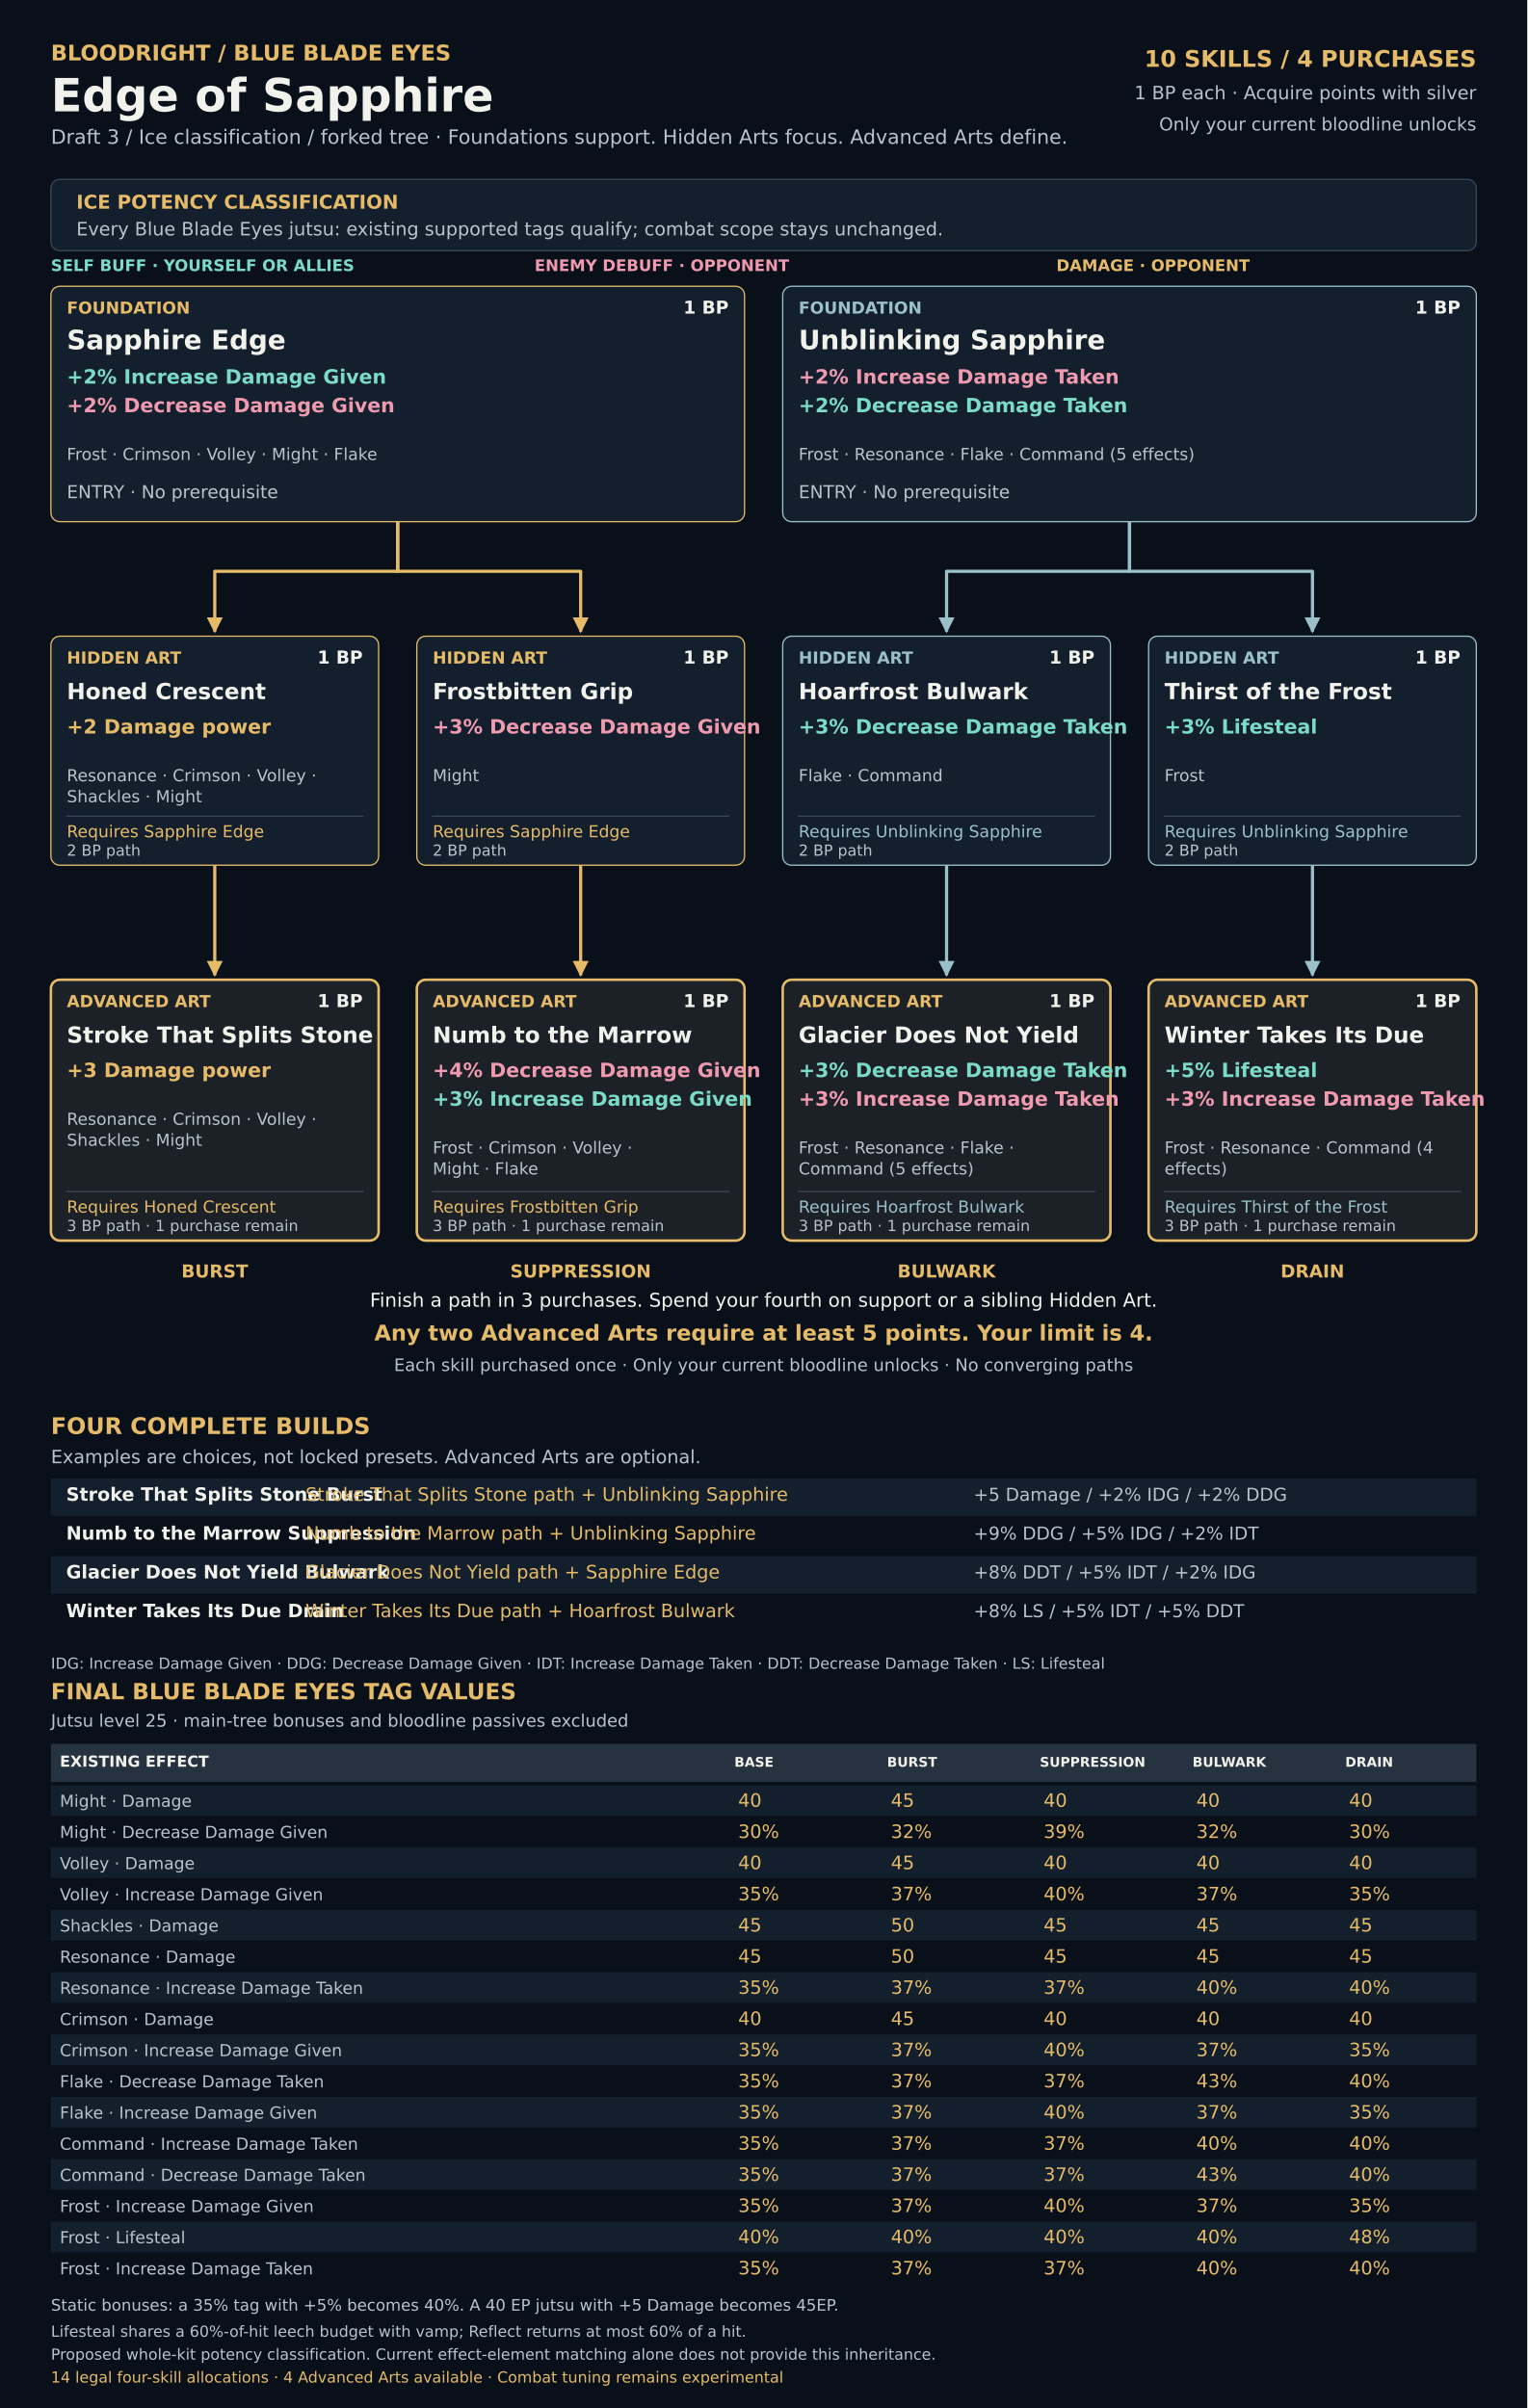
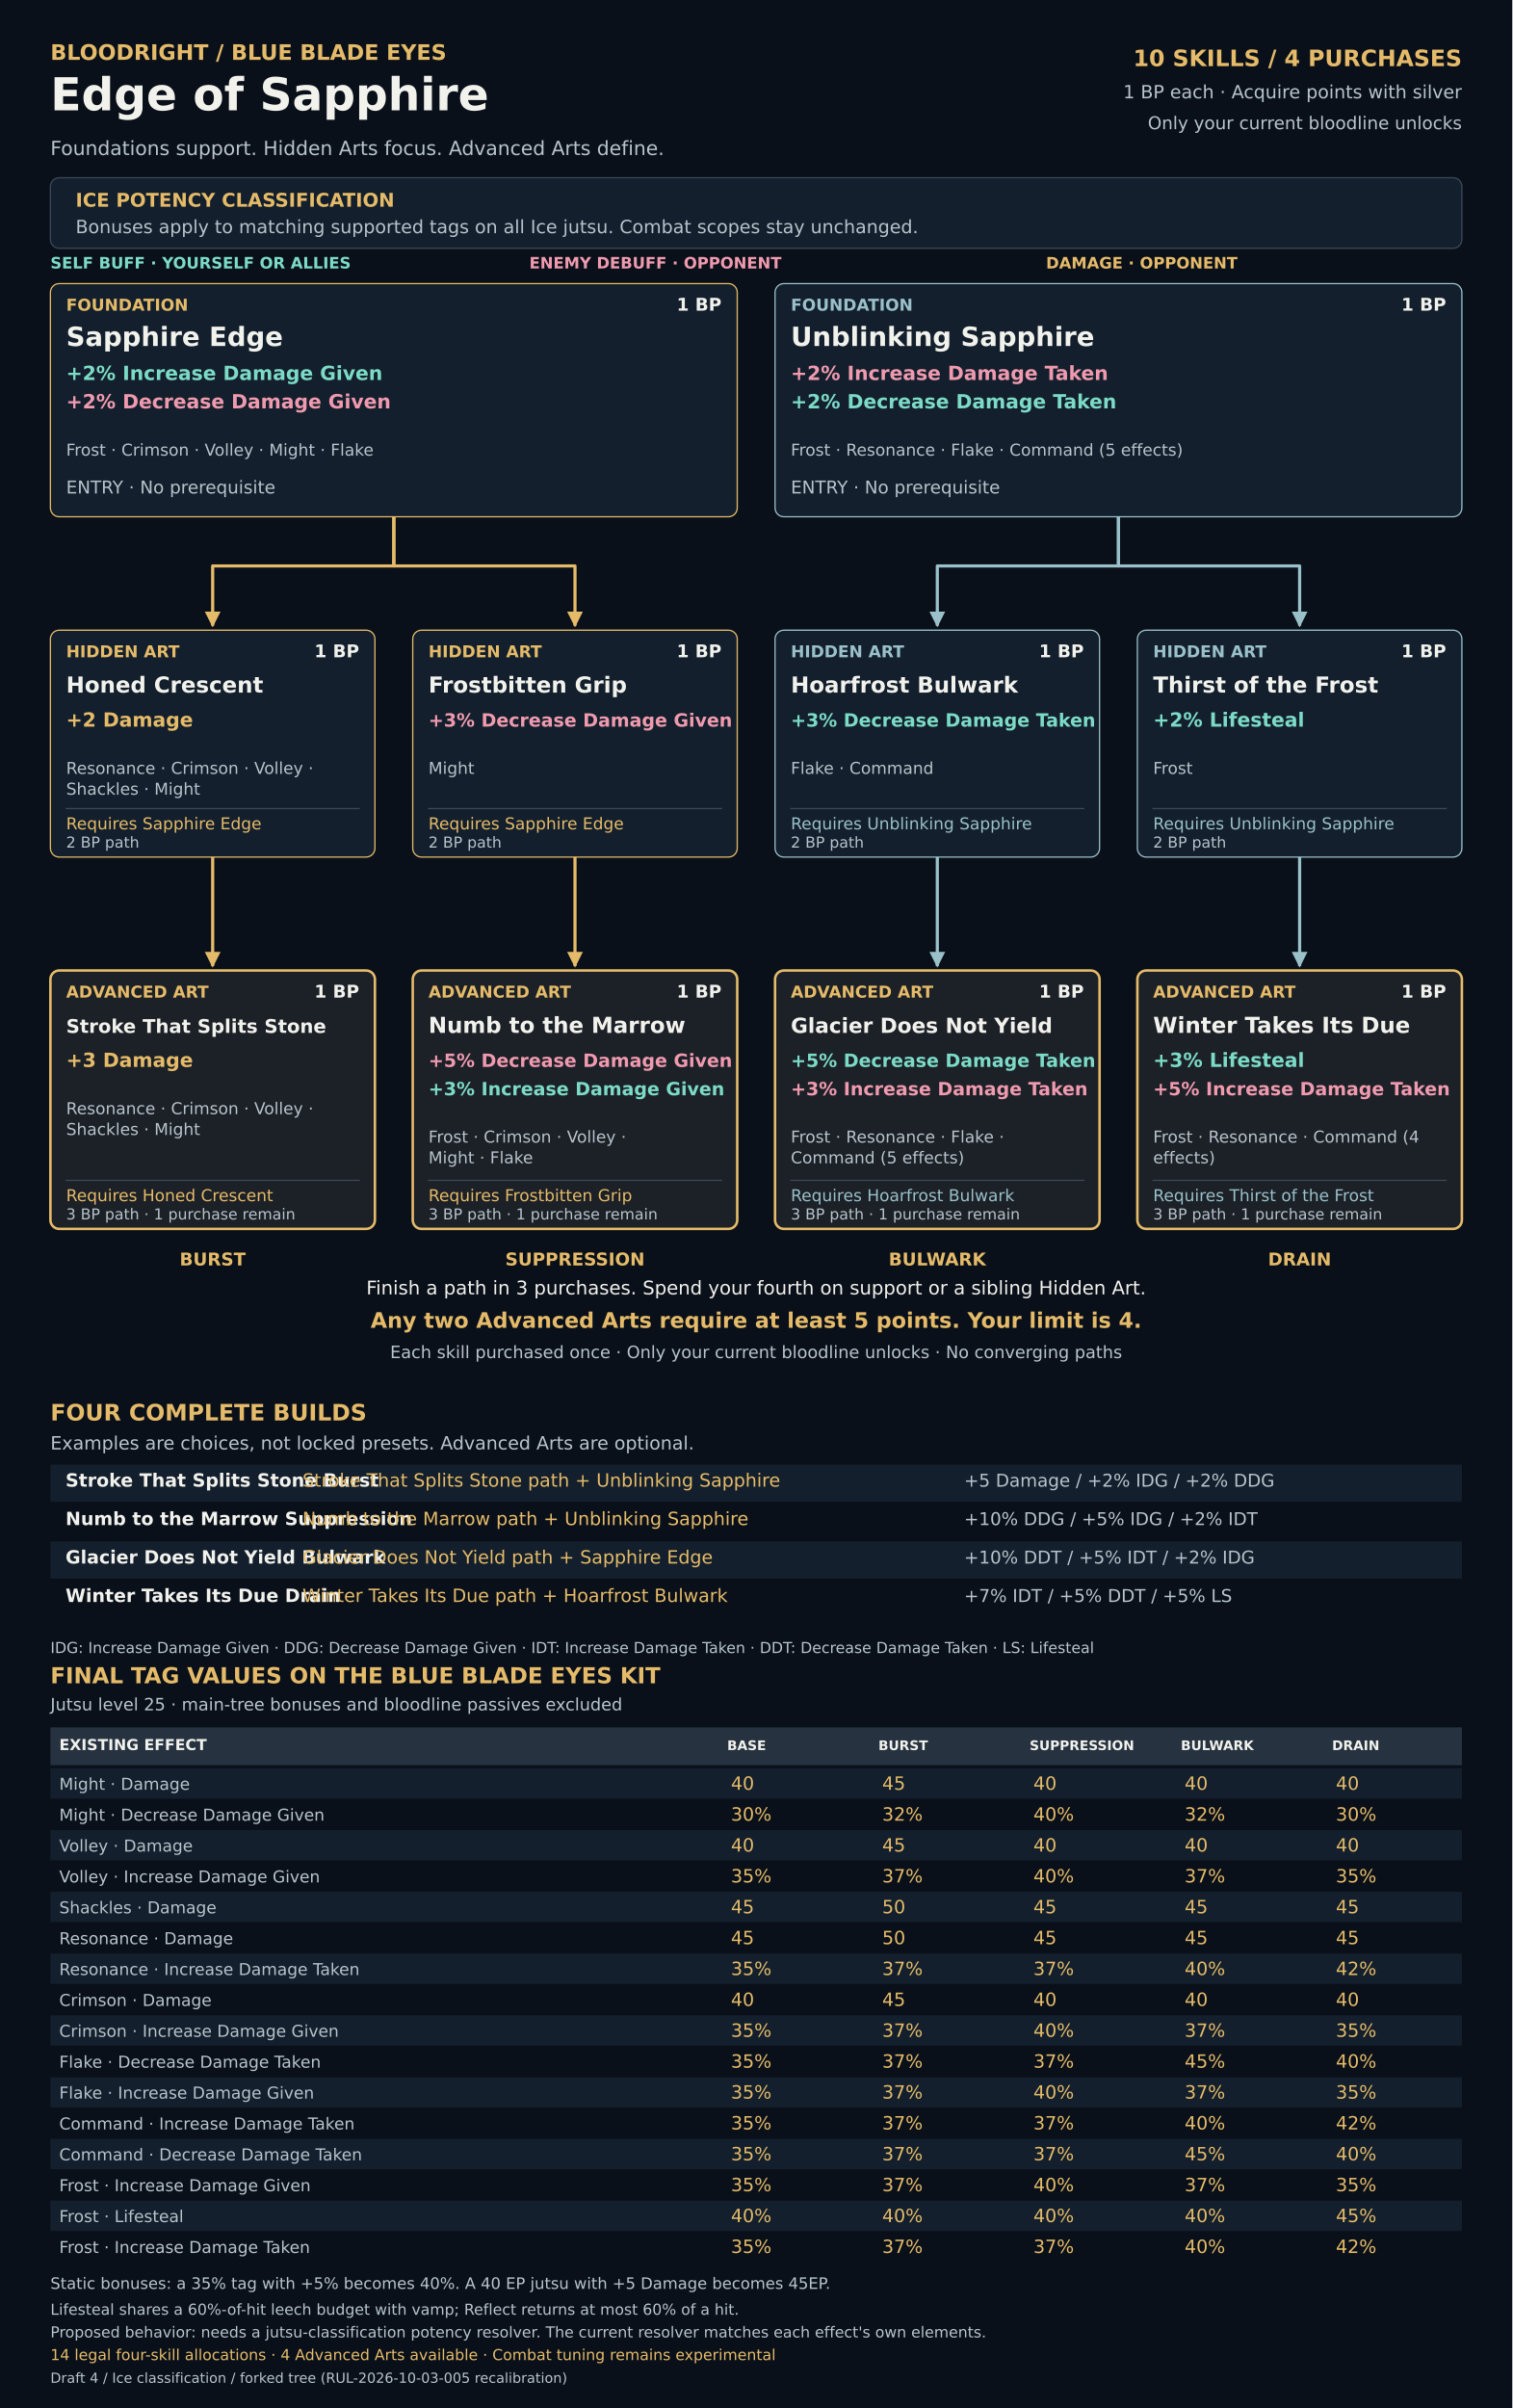
- <svg xmlns="http://www.w3.org/2000/svg" width="2400" height="3785" viewBox="0 0 2400 3785" role="img" aria-labelledby="title desc">
+ <svg xmlns="http://www.w3.org/2000/svg" width="2400" height="3821" viewBox="0 0 2400 3821" role="img" aria-labelledby="title desc">
  <defs>
    <marker id="arrow-0" viewBox="0 0 10 10" refX="9" refY="5" markerWidth="5" markerHeight="5" orient="auto">
      <path d="M0 0L10 5L0 10Z" fill="#e5bb69" />
    </marker>
    <marker id="arrow-1" viewBox="0 0 10 10" refX="9" refY="5" markerWidth="5" markerHeight="5" orient="auto">
      <path d="M0 0L10 5L0 10Z" fill="#9ac1ca" />
    </marker>
    <marker id="arrow-2" viewBox="0 0 10 10" refX="9" refY="5" markerWidth="5" markerHeight="5" orient="auto">
      <path d="M0 0L10 5L0 10Z" fill="#b8d98d" />
    </marker>
    <marker id="arrow-3" viewBox="0 0 10 10" refX="9" refY="5" markerWidth="5" markerHeight="5" orient="auto">
      <path d="M0 0L10 5L0 10Z" fill="#d9a6e0" />
    </marker>
  </defs>
  <g font-family="DejaVu Sans, sans-serif">
-     <rect x="0" y="0" width="2400" height="3785" rx="0" fill="#0a101a" />
+     <rect x="0" y="0" width="2400" height="3821" rx="0" fill="#0a101a" />
    <text x="80" y="95" font-size="34" font-weight="700" fill="#e5bb69" text-anchor="start">BLOODRIGHT / BLUE BLADE EYES</text>
    <text x="80" y="175" font-size="72" font-weight="700" fill="#f2f2ed" text-anchor="start">Edge of Sapphire</text>
-     <text x="80" y="226" font-size="31" font-weight="400" fill="#b8c4cc" text-anchor="start">Draft 3 / Ice classification / forked tree · Foundations support. Hidden Arts focus. Advanced Arts define.</text>
+     <text x="80" y="246" font-size="31" font-weight="400" fill="#b8c4cc" text-anchor="start">Foundations support. Hidden Arts focus. Advanced Arts define.</text>
    <text x="2320" y="105" font-size="36" font-weight="700" fill="#e5bb69" text-anchor="end">10 SKILLS  /  4 PURCHASES</text>
    <text x="2320" y="156" font-size="29" font-weight="400" fill="#b8c4cc" text-anchor="end">1 BP each · Acquire points with silver</text>
    <text x="2320" y="205" font-size="28" font-weight="400" fill="#b8c4cc" text-anchor="end">Only your current bloodline unlocks</text>
    <rect x="80" y="282" width="2240" height="112" rx="14" fill="#131f2c" stroke="#394858" stroke-width="2" />
    <text x="120" y="328" font-size="30" font-weight="700" fill="#e5bb69" text-anchor="start">ICE POTENCY CLASSIFICATION</text>
-     <text x="120" y="370" font-size="29" font-weight="400" fill="#b8c4cc" text-anchor="start">Every Blue Blade Eyes jutsu: existing supported tags qualify; combat scope stays unchanged.</text>
+     <text x="120" y="370" font-size="29" font-weight="400" fill="#b8c4cc" text-anchor="start">Bonuses apply to matching supported tags on all Ice jutsu. Combat scopes stay unchanged.</text>
    <text x="80" y="426" font-size="25" font-weight="700" fill="#7cdbc7" text-anchor="start">SELF BUFF · YOURSELF OR ALLIES</text>
    <text x="840" y="426" font-size="25" font-weight="700" fill="#f09aaf" text-anchor="start">ENEMY DEBUFF · OPPONENT</text>
    <text x="1660" y="426" font-size="25" font-weight="700" fill="#e5bb69" text-anchor="start">DAMAGE · OPPONENT</text>
    <path id="edge-02-03" data-from="02" data-to="03" d="M337.5 1360 V1533" fill="none" stroke="#e5bb69" stroke-width="5" stroke-linejoin="round" marker-end="url(#arrow-0)" />
    <path id="edge-04-05" data-from="04" data-to="05" d="M912.5 1360 V1533" fill="none" stroke="#e5bb69" stroke-width="5" stroke-linejoin="round" marker-end="url(#arrow-0)" />
    <path id="edge-01-02" data-from="01" data-to="02" d="M625 820 V898 H337.5 V993" fill="none" stroke="#e5bb69" stroke-width="5" stroke-linejoin="round" marker-end="url(#arrow-0)" />
    <path id="edge-01-04" data-from="01" data-to="04" d="M625 820 V898 H912.5 V993" fill="none" stroke="#e5bb69" stroke-width="5" stroke-linejoin="round" marker-end="url(#arrow-0)" />
    <path id="edge-07-08" data-from="07" data-to="08" d="M1487.5 1360 V1533" fill="none" stroke="#9ac1ca" stroke-width="5" stroke-linejoin="round" marker-end="url(#arrow-1)" />
    <path id="edge-09-10" data-from="09" data-to="10" d="M2062.5 1360 V1533" fill="none" stroke="#9ac1ca" stroke-width="5" stroke-linejoin="round" marker-end="url(#arrow-1)" />
    <path id="edge-06-07" data-from="06" data-to="07" d="M1775 820 V898 H1487.5 V993" fill="none" stroke="#9ac1ca" stroke-width="5" stroke-linejoin="round" marker-end="url(#arrow-1)" />
    <path id="edge-06-09" data-from="06" data-to="09" d="M1775 820 V898 H2062.5 V993" fill="none" stroke="#9ac1ca" stroke-width="5" stroke-linejoin="round" marker-end="url(#arrow-1)" />
    <g id="node-01" data-cost="1" data-prerequisites="" data-potency-classification="Ice">
      <rect x="80" y="450" width="1090" height="370" rx="14" fill="#131f2c" stroke="#e5bb69" stroke-width="2" />
      <text x="105.0" y="493" font-size="26" font-weight="700" fill="#e5bb69" text-anchor="start">FOUNDATION</text>
      <text x="1145.0" y="493" font-size="28" font-weight="700" fill="#f2f2ed" text-anchor="end">1 BP</text>
      <text x="105.0" y="549" font-size="42" font-weight="700" fill="#f2f2ed" text-anchor="start">Sapphire Edge</text>
      <text x="105.0" y="603" font-size="31" font-weight="700" fill="#7cdbc7" text-anchor="start">+2% Increase Damage Given</text>
      <text x="105.0" y="648" font-size="31" font-weight="700" fill="#f09aaf" text-anchor="start">+2% Decrease Damage Given</text>
      <text x="105.0" y="723" font-size="26" font-weight="400" fill="#b8c4cc" text-anchor="start">Frost · Crimson · Volley · Might · Flake</text>
      <text x="105.0" y="783" font-size="28" font-weight="400" fill="#b8c4cc" text-anchor="start">ENTRY · No prerequisite</text>
    </g>
    <g id="node-06" data-cost="1" data-prerequisites="" data-potency-classification="Ice">
      <rect x="1230" y="450" width="1090" height="370" rx="14" fill="#131f2c" stroke="#9ac1ca" stroke-width="2" />
      <text x="1255.0" y="493" font-size="26" font-weight="700" fill="#9ac1ca" text-anchor="start">FOUNDATION</text>
      <text x="2295.0" y="493" font-size="28" font-weight="700" fill="#f2f2ed" text-anchor="end">1 BP</text>
      <text x="1255.0" y="549" font-size="42" font-weight="700" fill="#f2f2ed" text-anchor="start">Unblinking Sapphire</text>
      <text x="1255.0" y="603" font-size="31" font-weight="700" fill="#f09aaf" text-anchor="start">+2% Increase Damage Taken</text>
      <text x="1255.0" y="648" font-size="31" font-weight="700" fill="#7cdbc7" text-anchor="start">+2% Decrease Damage Taken</text>
      <text x="1255.0" y="723" font-size="26" font-weight="400" fill="#b8c4cc" text-anchor="start">Frost · Resonance · Flake · Command (5 effects)</text>
      <text x="1255.0" y="783" font-size="28" font-weight="400" fill="#b8c4cc" text-anchor="start">ENTRY · No prerequisite</text>
    </g>
    <g id="node-02" data-cost="1" data-prerequisites="01" data-potency-classification="Ice">
      <rect x="80" y="1000" width="515" height="360" rx="14" fill="#131f2c" stroke="#e5bb69" stroke-width="2" />
      <text x="105.0" y="1043" font-size="26" font-weight="700" fill="#e5bb69" text-anchor="start">HIDDEN ART</text>
      <text x="570.0" y="1043" font-size="28" font-weight="700" fill="#f2f2ed" text-anchor="end">1 BP</text>
      <text x="105.0" y="1099" font-size="35" font-weight="700" fill="#f2f2ed" text-anchor="start">Honed Crescent</text>
-       <text x="105.0" y="1153" font-size="31" font-weight="700" fill="#e5bb69" text-anchor="start">+2 Damage power</text>
+       <text x="105.0" y="1153" font-size="31" font-weight="700" fill="#e5bb69" text-anchor="start">+2 Damage</text>
      <text x="105.0" y="1228" font-size="26" font-weight="400" fill="#b8c4cc" text-anchor="start">Resonance · Crimson · Volley ·</text>
      <text x="105.0" y="1261" font-size="26" font-weight="400" fill="#b8c4cc" text-anchor="start">Shackles · Might</text>
      <path d="M104 1283 L571 1283" fill="none" stroke="#394858" stroke-width="2" />
      <text x="105.0" y="1316" font-size="26" font-weight="400" fill="#e5bb69" text-anchor="start">Requires Sapphire Edge</text>
      <text x="105.0" y="1345" font-size="24" font-weight="400" fill="#b8c4cc" text-anchor="start">2 BP path</text>
    </g>
    <g id="node-04" data-cost="1" data-prerequisites="01" data-potency-classification="Ice">
      <rect x="655" y="1000" width="515" height="360" rx="14" fill="#131f2c" stroke="#e5bb69" stroke-width="2" />
      <text x="680.0" y="1043" font-size="26" font-weight="700" fill="#e5bb69" text-anchor="start">HIDDEN ART</text>
      <text x="1145.0" y="1043" font-size="28" font-weight="700" fill="#f2f2ed" text-anchor="end">1 BP</text>
      <text x="680.0" y="1099" font-size="35" font-weight="700" fill="#f2f2ed" text-anchor="start">Frostbitten Grip</text>
-       <text x="680.0" y="1153" font-size="31" font-weight="700" fill="#f09aaf" text-anchor="start">+3% Decrease Damage Given</text>
+       <text x="680.0" y="1153" font-size="29" font-weight="700" fill="#f09aaf" text-anchor="start">+3% Decrease Damage Given</text>
      <text x="680.0" y="1228" font-size="26" font-weight="400" fill="#b8c4cc" text-anchor="start">Might</text>
      <path d="M679 1283 L1146 1283" fill="none" stroke="#394858" stroke-width="2" />
      <text x="680.0" y="1316" font-size="26" font-weight="400" fill="#e5bb69" text-anchor="start">Requires Sapphire Edge</text>
      <text x="680.0" y="1345" font-size="24" font-weight="400" fill="#b8c4cc" text-anchor="start">2 BP path</text>
    </g>
    <g id="node-07" data-cost="1" data-prerequisites="06" data-potency-classification="Ice">
      <rect x="1230" y="1000" width="515" height="360" rx="14" fill="#131f2c" stroke="#9ac1ca" stroke-width="2" />
      <text x="1255.0" y="1043" font-size="26" font-weight="700" fill="#9ac1ca" text-anchor="start">HIDDEN ART</text>
      <text x="1720.0" y="1043" font-size="28" font-weight="700" fill="#f2f2ed" text-anchor="end">1 BP</text>
      <text x="1255.0" y="1099" font-size="35" font-weight="700" fill="#f2f2ed" text-anchor="start">Hoarfrost Bulwark</text>
-       <text x="1255.0" y="1153" font-size="31" font-weight="700" fill="#7cdbc7" text-anchor="start">+3% Decrease Damage Taken</text>
+       <text x="1255.0" y="1153" font-size="29" font-weight="700" fill="#7cdbc7" text-anchor="start">+3% Decrease Damage Taken</text>
      <text x="1255.0" y="1228" font-size="26" font-weight="400" fill="#b8c4cc" text-anchor="start">Flake · Command</text>
      <path d="M1254 1283 L1721 1283" fill="none" stroke="#394858" stroke-width="2" />
      <text x="1255.0" y="1316" font-size="26" font-weight="400" fill="#9ac1ca" text-anchor="start">Requires Unblinking Sapphire</text>
      <text x="1255.0" y="1345" font-size="24" font-weight="400" fill="#b8c4cc" text-anchor="start">2 BP path</text>
    </g>
    <g id="node-09" data-cost="1" data-prerequisites="06" data-potency-classification="Ice">
      <rect x="1805" y="1000" width="515" height="360" rx="14" fill="#131f2c" stroke="#9ac1ca" stroke-width="2" />
      <text x="1830.0" y="1043" font-size="26" font-weight="700" fill="#9ac1ca" text-anchor="start">HIDDEN ART</text>
      <text x="2295.0" y="1043" font-size="28" font-weight="700" fill="#f2f2ed" text-anchor="end">1 BP</text>
      <text x="1830.0" y="1099" font-size="35" font-weight="700" fill="#f2f2ed" text-anchor="start">Thirst of the Frost</text>
-       <text x="1830.0" y="1153" font-size="31" font-weight="700" fill="#7cdbc7" text-anchor="start">+3% Lifesteal</text>
+       <text x="1830.0" y="1153" font-size="31" font-weight="700" fill="#7cdbc7" text-anchor="start">+2% Lifesteal</text>
      <text x="1830.0" y="1228" font-size="26" font-weight="400" fill="#b8c4cc" text-anchor="start">Frost</text>
      <path d="M1829 1283 L2296 1283" fill="none" stroke="#394858" stroke-width="2" />
      <text x="1830.0" y="1316" font-size="26" font-weight="400" fill="#9ac1ca" text-anchor="start">Requires Unblinking Sapphire</text>
      <text x="1830.0" y="1345" font-size="24" font-weight="400" fill="#b8c4cc" text-anchor="start">2 BP path</text>
    </g>
    <g id="node-03" data-cost="1" data-prerequisites="02" data-potency-classification="Ice">
      <rect x="80" y="1540" width="515" height="410" rx="14" fill="#1c2027" stroke="#e5bb69" stroke-width="4" />
      <text x="105.0" y="1583" font-size="26" font-weight="700" fill="#e5bb69" text-anchor="start">ADVANCED ART</text>
      <text x="570.0" y="1583" font-size="28" font-weight="700" fill="#f2f2ed" text-anchor="end">1 BP</text>
-       <text x="105.0" y="1639" font-size="35" font-weight="700" fill="#f2f2ed" text-anchor="start">Stroke That Splits Stone</text>
-       <text x="105.0" y="1693" font-size="31" font-weight="700" fill="#e5bb69" text-anchor="start">+3 Damage power</text>
+       <text x="105.0" y="1639" font-size="30" font-weight="700" fill="#f2f2ed" text-anchor="start">Stroke That Splits Stone</text>
+       <text x="105.0" y="1693" font-size="31" font-weight="700" fill="#e5bb69" text-anchor="start">+3 Damage</text>
      <text x="105.0" y="1768" font-size="26" font-weight="400" fill="#b8c4cc" text-anchor="start">Resonance · Crimson · Volley ·</text>
      <text x="105.0" y="1801" font-size="26" font-weight="400" fill="#b8c4cc" text-anchor="start">Shackles · Might</text>
      <path d="M104 1873 L571 1873" fill="none" stroke="#394858" stroke-width="2" />
      <text x="105.0" y="1906" font-size="26" font-weight="400" fill="#e5bb69" text-anchor="start">Requires Honed Crescent</text>
      <text x="105.0" y="1935" font-size="24" font-weight="400" fill="#b8c4cc" text-anchor="start">3 BP path · 1 purchase remain</text>
    </g>
    <g id="node-05" data-cost="1" data-prerequisites="04" data-potency-classification="Ice">
      <rect x="655" y="1540" width="515" height="410" rx="14" fill="#1c2027" stroke="#e5bb69" stroke-width="4" />
      <text x="680.0" y="1583" font-size="26" font-weight="700" fill="#e5bb69" text-anchor="start">ADVANCED ART</text>
      <text x="1145.0" y="1583" font-size="28" font-weight="700" fill="#f2f2ed" text-anchor="end">1 BP</text>
      <text x="680.0" y="1639" font-size="35" font-weight="700" fill="#f2f2ed" text-anchor="start">Numb to the Marrow</text>
-       <text x="680.0" y="1693" font-size="31" font-weight="700" fill="#f09aaf" text-anchor="start">+4% Decrease Damage Given</text>
-       <text x="680.0" y="1738" font-size="31" font-weight="700" fill="#7cdbc7" text-anchor="start">+3% Increase Damage Given</text>
+       <text x="680.0" y="1693" font-size="29" font-weight="700" fill="#f09aaf" text-anchor="start">+5% Decrease Damage Given</text>
+       <text x="680.0" y="1738" font-size="29" font-weight="700" fill="#7cdbc7" text-anchor="start">+3% Increase Damage Given</text>
      <text x="680.0" y="1813" font-size="26" font-weight="400" fill="#b8c4cc" text-anchor="start">Frost · Crimson · Volley ·</text>
      <text x="680.0" y="1846" font-size="26" font-weight="400" fill="#b8c4cc" text-anchor="start">Might · Flake</text>
      <path d="M679 1873 L1146 1873" fill="none" stroke="#394858" stroke-width="2" />
      <text x="680.0" y="1906" font-size="26" font-weight="400" fill="#e5bb69" text-anchor="start">Requires Frostbitten Grip</text>
      <text x="680.0" y="1935" font-size="24" font-weight="400" fill="#b8c4cc" text-anchor="start">3 BP path · 1 purchase remain</text>
    </g>
    <g id="node-08" data-cost="1" data-prerequisites="07" data-potency-classification="Ice">
      <rect x="1230" y="1540" width="515" height="410" rx="14" fill="#1c2027" stroke="#e5bb69" stroke-width="4" />
      <text x="1255.0" y="1583" font-size="26" font-weight="700" fill="#e5bb69" text-anchor="start">ADVANCED ART</text>
      <text x="1720.0" y="1583" font-size="28" font-weight="700" fill="#f2f2ed" text-anchor="end">1 BP</text>
-       <text x="1255.0" y="1639" font-size="35" font-weight="700" fill="#f2f2ed" text-anchor="start">Glacier Does Not Yield</text>
-       <text x="1255.0" y="1693" font-size="31" font-weight="700" fill="#7cdbc7" text-anchor="start">+3% Decrease Damage Taken</text>
-       <text x="1255.0" y="1738" font-size="31" font-weight="700" fill="#f09aaf" text-anchor="start">+3% Increase Damage Taken</text>
+       <text x="1255.0" y="1639" font-size="33" font-weight="700" fill="#f2f2ed" text-anchor="start">Glacier Does Not Yield</text>
+       <text x="1255.0" y="1693" font-size="29" font-weight="700" fill="#7cdbc7" text-anchor="start">+5% Decrease Damage Taken</text>
+       <text x="1255.0" y="1738" font-size="29" font-weight="700" fill="#f09aaf" text-anchor="start">+3% Increase Damage Taken</text>
      <text x="1255.0" y="1813" font-size="26" font-weight="400" fill="#b8c4cc" text-anchor="start">Frost · Resonance · Flake ·</text>
      <text x="1255.0" y="1846" font-size="26" font-weight="400" fill="#b8c4cc" text-anchor="start">Command (5 effects)</text>
      <path d="M1254 1873 L1721 1873" fill="none" stroke="#394858" stroke-width="2" />
      <text x="1255.0" y="1906" font-size="26" font-weight="400" fill="#9ac1ca" text-anchor="start">Requires Hoarfrost Bulwark</text>
      <text x="1255.0" y="1935" font-size="24" font-weight="400" fill="#b8c4cc" text-anchor="start">3 BP path · 1 purchase remain</text>
    </g>
    <g id="node-10" data-cost="1" data-prerequisites="09" data-potency-classification="Ice">
      <rect x="1805" y="1540" width="515" height="410" rx="14" fill="#1c2027" stroke="#e5bb69" stroke-width="4" />
      <text x="1830.0" y="1583" font-size="26" font-weight="700" fill="#e5bb69" text-anchor="start">ADVANCED ART</text>
      <text x="2295.0" y="1583" font-size="28" font-weight="700" fill="#f2f2ed" text-anchor="end">1 BP</text>
      <text x="1830.0" y="1639" font-size="35" font-weight="700" fill="#f2f2ed" text-anchor="start">Winter Takes Its Due</text>
-       <text x="1830.0" y="1693" font-size="31" font-weight="700" fill="#7cdbc7" text-anchor="start">+5% Lifesteal</text>
-       <text x="1830.0" y="1738" font-size="31" font-weight="700" fill="#f09aaf" text-anchor="start">+3% Increase Damage Taken</text>
+       <text x="1830.0" y="1693" font-size="31" font-weight="700" fill="#7cdbc7" text-anchor="start">+3% Lifesteal</text>
+       <text x="1830.0" y="1738" font-size="29" font-weight="700" fill="#f09aaf" text-anchor="start">+5% Increase Damage Taken</text>
      <text x="1830.0" y="1813" font-size="26" font-weight="400" fill="#b8c4cc" text-anchor="start">Frost · Resonance · Command (4</text>
      <text x="1830.0" y="1846" font-size="26" font-weight="400" fill="#b8c4cc" text-anchor="start">effects)</text>
      <path d="M1829 1873 L2296 1873" fill="none" stroke="#394858" stroke-width="2" />
      <text x="1830.0" y="1906" font-size="26" font-weight="400" fill="#9ac1ca" text-anchor="start">Requires Thirst of the Frost</text>
      <text x="1830.0" y="1935" font-size="24" font-weight="400" fill="#b8c4cc" text-anchor="start">3 BP path · 1 purchase remain</text>
    </g>
    <text x="337.5" y="2008" font-size="28" font-weight="700" fill="#e5bb69" text-anchor="middle">BURST</text>
    <text x="912.5" y="2008" font-size="28" font-weight="700" fill="#e5bb69" text-anchor="middle">SUPPRESSION</text>
    <text x="1487.5" y="2008" font-size="28" font-weight="700" fill="#e5bb69" text-anchor="middle">BULWARK</text>
    <text x="2062.5" y="2008" font-size="28" font-weight="700" fill="#e5bb69" text-anchor="middle">DRAIN</text>
    <text x="1200.0" y="2054" font-size="30" font-weight="400" fill="#f2f2ed" text-anchor="middle">Finish a path in 3 purchases. Spend your fourth on support or a sibling Hidden Art.</text>
    <text x="1200.0" y="2107" font-size="34" font-weight="700" fill="#e5bb69" text-anchor="middle">Any two Advanced Arts require at least 5 points. Your limit is 4.</text>
    <text x="1200.0" y="2155" font-size="27" font-weight="400" fill="#b8c4cc" text-anchor="middle">Each skill purchased once · Only your current bloodline unlocks · No converging paths</text>
    <text x="80" y="2254" font-size="36" font-weight="700" fill="#e5bb69" text-anchor="start">FOUR COMPLETE BUILDS</text>
    <text x="80" y="2300" font-size="29" font-weight="400" fill="#b8c4cc" text-anchor="start">Examples are choices, not locked presets. Advanced Arts are optional.</text>
    <rect x="80" y="2324" width="2240" height="59" rx="0" fill="#131f2c" />
    <text x="104" y="2359" font-size="29" font-weight="700" fill="#f2f2ed" text-anchor="start">Stroke That Splits Stone Burst</text>
    <text x="480" y="2359" font-size="29" font-weight="400" fill="#e5bb69" text-anchor="start">Stroke That Splits Stone path + Unblinking Sapphire</text>
    <text x="1530" y="2359" font-size="28" font-weight="400" fill="#b8c4cc" text-anchor="start">+5 Damage / +2% IDG / +2% DDG</text>
    <rect x="80" y="2385" width="2240" height="59" rx="0" fill="#0a101a" />
    <text x="104" y="2420" font-size="29" font-weight="700" fill="#f2f2ed" text-anchor="start">Numb to the Marrow Suppression</text>
    <text x="480" y="2420" font-size="29" font-weight="400" fill="#e5bb69" text-anchor="start">Numb to the Marrow path + Unblinking Sapphire</text>
-     <text x="1530" y="2420" font-size="28" font-weight="400" fill="#b8c4cc" text-anchor="start">+9% DDG / +5% IDG / +2% IDT</text>
+     <text x="1530" y="2420" font-size="28" font-weight="400" fill="#b8c4cc" text-anchor="start">+10% DDG / +5% IDG / +2% IDT</text>
    <rect x="80" y="2446" width="2240" height="59" rx="0" fill="#131f2c" />
    <text x="104" y="2481" font-size="29" font-weight="700" fill="#f2f2ed" text-anchor="start">Glacier Does Not Yield Bulwark</text>
    <text x="480" y="2481" font-size="29" font-weight="400" fill="#e5bb69" text-anchor="start">Glacier Does Not Yield path + Sapphire Edge</text>
-     <text x="1530" y="2481" font-size="28" font-weight="400" fill="#b8c4cc" text-anchor="start">+8% DDT / +5% IDT / +2% IDG</text>
+     <text x="1530" y="2481" font-size="28" font-weight="400" fill="#b8c4cc" text-anchor="start">+10% DDT / +5% IDT / +2% IDG</text>
    <rect x="80" y="2507" width="2240" height="59" rx="0" fill="#0a101a" />
    <text x="104" y="2542" font-size="29" font-weight="700" fill="#f2f2ed" text-anchor="start">Winter Takes Its Due Drain</text>
    <text x="480" y="2542" font-size="29" font-weight="400" fill="#e5bb69" text-anchor="start">Winter Takes Its Due path + Hoarfrost Bulwark</text>
-     <text x="1530" y="2542" font-size="28" font-weight="400" fill="#b8c4cc" text-anchor="start">+8% LS / +5% IDT / +5% DDT</text>
+     <text x="1530" y="2542" font-size="28" font-weight="400" fill="#b8c4cc" text-anchor="start">+7% IDT / +5% DDT / +5% LS</text>
    <text x="80" y="2623" font-size="24" font-weight="400" fill="#b8c4cc" text-anchor="start">IDG: Increase Damage Given · DDG: Decrease Damage Given · IDT: Increase Damage Taken · DDT: Decrease Damage Taken · LS: Lifesteal</text>
-     <text x="80" y="2671" font-size="35" font-weight="700" fill="#e5bb69" text-anchor="start">FINAL BLUE BLADE EYES TAG VALUES</text>
+     <text x="80" y="2671" font-size="35" font-weight="700" fill="#e5bb69" text-anchor="start">FINAL TAG VALUES ON THE BLUE BLADE EYES KIT</text>
    <text x="80" y="2714" font-size="27" font-weight="400" fill="#b8c4cc" text-anchor="start">Jutsu level 25 · main-tree bonuses and bloodline passives excluded</text>
    <rect x="80" y="2741" width="2240" height="60" rx="0" fill="#263240" />
    <text x="94" y="2777" font-size="24" font-weight="700" fill="#f2f2ed" text-anchor="start">EXISTING EFFECT</text>
    <text x="1154.0" y="2777" font-size="21" font-weight="700" fill="#f2f2ed" text-anchor="start">BASE</text>
    <text x="1394.0" y="2777" font-size="21" font-weight="700" fill="#f2f2ed" text-anchor="start">BURST</text>
    <text x="1634.0" y="2777" font-size="21" font-weight="700" fill="#f2f2ed" text-anchor="start">SUPPRESSION</text>
    <text x="1874.0" y="2777" font-size="21" font-weight="700" fill="#f2f2ed" text-anchor="start">BULWARK</text>
    <text x="2114.0" y="2777" font-size="21" font-weight="700" fill="#f2f2ed" text-anchor="start">DRAIN</text>
    <rect x="80" y="2806" width="2240" height="48" rx="0" fill="#131f2c" />
    <text x="94" y="2840" font-size="26" font-weight="400" fill="#b8c4cc" text-anchor="start">Might · Damage</text>
    <text x="1160.0" y="2840" font-size="29" font-weight="400" fill="#e5bb69" text-anchor="start">40</text>
    <text x="1400.0" y="2840" font-size="29" font-weight="400" fill="#e5bb69" text-anchor="start">45</text>
    <text x="1640.0" y="2840" font-size="29" font-weight="400" fill="#e5bb69" text-anchor="start">40</text>
    <text x="1880.0" y="2840" font-size="29" font-weight="400" fill="#e5bb69" text-anchor="start">40</text>
    <text x="2120.0" y="2840" font-size="29" font-weight="400" fill="#e5bb69" text-anchor="start">40</text>
    <text x="94" y="2889" font-size="26" font-weight="400" fill="#b8c4cc" text-anchor="start">Might · Decrease Damage Given</text>
    <text x="1160.0" y="2889" font-size="29" font-weight="400" fill="#e5bb69" text-anchor="start">30%</text>
    <text x="1400.0" y="2889" font-size="29" font-weight="400" fill="#e5bb69" text-anchor="start">32%</text>
-     <text x="1640.0" y="2889" font-size="29" font-weight="400" fill="#e5bb69" text-anchor="start">39%</text>
+     <text x="1640.0" y="2889" font-size="29" font-weight="400" fill="#e5bb69" text-anchor="start">40%</text>
    <text x="1880.0" y="2889" font-size="29" font-weight="400" fill="#e5bb69" text-anchor="start">32%</text>
    <text x="2120.0" y="2889" font-size="29" font-weight="400" fill="#e5bb69" text-anchor="start">30%</text>
    <rect x="80" y="2904" width="2240" height="48" rx="0" fill="#131f2c" />
    <text x="94" y="2938" font-size="26" font-weight="400" fill="#b8c4cc" text-anchor="start">Volley · Damage</text>
    <text x="1160.0" y="2938" font-size="29" font-weight="400" fill="#e5bb69" text-anchor="start">40</text>
    <text x="1400.0" y="2938" font-size="29" font-weight="400" fill="#e5bb69" text-anchor="start">45</text>
    <text x="1640.0" y="2938" font-size="29" font-weight="400" fill="#e5bb69" text-anchor="start">40</text>
    <text x="1880.0" y="2938" font-size="29" font-weight="400" fill="#e5bb69" text-anchor="start">40</text>
    <text x="2120.0" y="2938" font-size="29" font-weight="400" fill="#e5bb69" text-anchor="start">40</text>
    <text x="94" y="2987" font-size="26" font-weight="400" fill="#b8c4cc" text-anchor="start">Volley · Increase Damage Given</text>
    <text x="1160.0" y="2987" font-size="29" font-weight="400" fill="#e5bb69" text-anchor="start">35%</text>
    <text x="1400.0" y="2987" font-size="29" font-weight="400" fill="#e5bb69" text-anchor="start">37%</text>
    <text x="1640.0" y="2987" font-size="29" font-weight="400" fill="#e5bb69" text-anchor="start">40%</text>
    <text x="1880.0" y="2987" font-size="29" font-weight="400" fill="#e5bb69" text-anchor="start">37%</text>
    <text x="2120.0" y="2987" font-size="29" font-weight="400" fill="#e5bb69" text-anchor="start">35%</text>
    <rect x="80" y="3002" width="2240" height="48" rx="0" fill="#131f2c" />
    <text x="94" y="3036" font-size="26" font-weight="400" fill="#b8c4cc" text-anchor="start">Shackles · Damage</text>
    <text x="1160.0" y="3036" font-size="29" font-weight="400" fill="#e5bb69" text-anchor="start">45</text>
    <text x="1400.0" y="3036" font-size="29" font-weight="400" fill="#e5bb69" text-anchor="start">50</text>
    <text x="1640.0" y="3036" font-size="29" font-weight="400" fill="#e5bb69" text-anchor="start">45</text>
    <text x="1880.0" y="3036" font-size="29" font-weight="400" fill="#e5bb69" text-anchor="start">45</text>
    <text x="2120.0" y="3036" font-size="29" font-weight="400" fill="#e5bb69" text-anchor="start">45</text>
    <text x="94" y="3085" font-size="26" font-weight="400" fill="#b8c4cc" text-anchor="start">Resonance · Damage</text>
    <text x="1160.0" y="3085" font-size="29" font-weight="400" fill="#e5bb69" text-anchor="start">45</text>
    <text x="1400.0" y="3085" font-size="29" font-weight="400" fill="#e5bb69" text-anchor="start">50</text>
    <text x="1640.0" y="3085" font-size="29" font-weight="400" fill="#e5bb69" text-anchor="start">45</text>
    <text x="1880.0" y="3085" font-size="29" font-weight="400" fill="#e5bb69" text-anchor="start">45</text>
    <text x="2120.0" y="3085" font-size="29" font-weight="400" fill="#e5bb69" text-anchor="start">45</text>
    <rect x="80" y="3100" width="2240" height="48" rx="0" fill="#131f2c" />
    <text x="94" y="3134" font-size="26" font-weight="400" fill="#b8c4cc" text-anchor="start">Resonance · Increase Damage Taken</text>
    <text x="1160.0" y="3134" font-size="29" font-weight="400" fill="#e5bb69" text-anchor="start">35%</text>
    <text x="1400.0" y="3134" font-size="29" font-weight="400" fill="#e5bb69" text-anchor="start">37%</text>
    <text x="1640.0" y="3134" font-size="29" font-weight="400" fill="#e5bb69" text-anchor="start">37%</text>
    <text x="1880.0" y="3134" font-size="29" font-weight="400" fill="#e5bb69" text-anchor="start">40%</text>
-     <text x="2120.0" y="3134" font-size="29" font-weight="400" fill="#e5bb69" text-anchor="start">40%</text>
+     <text x="2120.0" y="3134" font-size="29" font-weight="400" fill="#e5bb69" text-anchor="start">42%</text>
    <text x="94" y="3183" font-size="26" font-weight="400" fill="#b8c4cc" text-anchor="start">Crimson · Damage</text>
    <text x="1160.0" y="3183" font-size="29" font-weight="400" fill="#e5bb69" text-anchor="start">40</text>
    <text x="1400.0" y="3183" font-size="29" font-weight="400" fill="#e5bb69" text-anchor="start">45</text>
    <text x="1640.0" y="3183" font-size="29" font-weight="400" fill="#e5bb69" text-anchor="start">40</text>
    <text x="1880.0" y="3183" font-size="29" font-weight="400" fill="#e5bb69" text-anchor="start">40</text>
    <text x="2120.0" y="3183" font-size="29" font-weight="400" fill="#e5bb69" text-anchor="start">40</text>
    <rect x="80" y="3198" width="2240" height="48" rx="0" fill="#131f2c" />
    <text x="94" y="3232" font-size="26" font-weight="400" fill="#b8c4cc" text-anchor="start">Crimson · Increase Damage Given</text>
    <text x="1160.0" y="3232" font-size="29" font-weight="400" fill="#e5bb69" text-anchor="start">35%</text>
    <text x="1400.0" y="3232" font-size="29" font-weight="400" fill="#e5bb69" text-anchor="start">37%</text>
    <text x="1640.0" y="3232" font-size="29" font-weight="400" fill="#e5bb69" text-anchor="start">40%</text>
    <text x="1880.0" y="3232" font-size="29" font-weight="400" fill="#e5bb69" text-anchor="start">37%</text>
    <text x="2120.0" y="3232" font-size="29" font-weight="400" fill="#e5bb69" text-anchor="start">35%</text>
    <text x="94" y="3281" font-size="26" font-weight="400" fill="#b8c4cc" text-anchor="start">Flake · Decrease Damage Taken</text>
    <text x="1160.0" y="3281" font-size="29" font-weight="400" fill="#e5bb69" text-anchor="start">35%</text>
    <text x="1400.0" y="3281" font-size="29" font-weight="400" fill="#e5bb69" text-anchor="start">37%</text>
    <text x="1640.0" y="3281" font-size="29" font-weight="400" fill="#e5bb69" text-anchor="start">37%</text>
-     <text x="1880.0" y="3281" font-size="29" font-weight="400" fill="#e5bb69" text-anchor="start">43%</text>
+     <text x="1880.0" y="3281" font-size="29" font-weight="400" fill="#e5bb69" text-anchor="start">45%</text>
    <text x="2120.0" y="3281" font-size="29" font-weight="400" fill="#e5bb69" text-anchor="start">40%</text>
    <rect x="80" y="3296" width="2240" height="48" rx="0" fill="#131f2c" />
    <text x="94" y="3330" font-size="26" font-weight="400" fill="#b8c4cc" text-anchor="start">Flake · Increase Damage Given</text>
    <text x="1160.0" y="3330" font-size="29" font-weight="400" fill="#e5bb69" text-anchor="start">35%</text>
    <text x="1400.0" y="3330" font-size="29" font-weight="400" fill="#e5bb69" text-anchor="start">37%</text>
    <text x="1640.0" y="3330" font-size="29" font-weight="400" fill="#e5bb69" text-anchor="start">40%</text>
    <text x="1880.0" y="3330" font-size="29" font-weight="400" fill="#e5bb69" text-anchor="start">37%</text>
    <text x="2120.0" y="3330" font-size="29" font-weight="400" fill="#e5bb69" text-anchor="start">35%</text>
    <text x="94" y="3379" font-size="26" font-weight="400" fill="#b8c4cc" text-anchor="start">Command · Increase Damage Taken</text>
    <text x="1160.0" y="3379" font-size="29" font-weight="400" fill="#e5bb69" text-anchor="start">35%</text>
    <text x="1400.0" y="3379" font-size="29" font-weight="400" fill="#e5bb69" text-anchor="start">37%</text>
    <text x="1640.0" y="3379" font-size="29" font-weight="400" fill="#e5bb69" text-anchor="start">37%</text>
    <text x="1880.0" y="3379" font-size="29" font-weight="400" fill="#e5bb69" text-anchor="start">40%</text>
-     <text x="2120.0" y="3379" font-size="29" font-weight="400" fill="#e5bb69" text-anchor="start">40%</text>
+     <text x="2120.0" y="3379" font-size="29" font-weight="400" fill="#e5bb69" text-anchor="start">42%</text>
    <rect x="80" y="3394" width="2240" height="48" rx="0" fill="#131f2c" />
    <text x="94" y="3428" font-size="26" font-weight="400" fill="#b8c4cc" text-anchor="start">Command · Decrease Damage Taken</text>
    <text x="1160.0" y="3428" font-size="29" font-weight="400" fill="#e5bb69" text-anchor="start">35%</text>
    <text x="1400.0" y="3428" font-size="29" font-weight="400" fill="#e5bb69" text-anchor="start">37%</text>
    <text x="1640.0" y="3428" font-size="29" font-weight="400" fill="#e5bb69" text-anchor="start">37%</text>
-     <text x="1880.0" y="3428" font-size="29" font-weight="400" fill="#e5bb69" text-anchor="start">43%</text>
+     <text x="1880.0" y="3428" font-size="29" font-weight="400" fill="#e5bb69" text-anchor="start">45%</text>
    <text x="2120.0" y="3428" font-size="29" font-weight="400" fill="#e5bb69" text-anchor="start">40%</text>
    <text x="94" y="3477" font-size="26" font-weight="400" fill="#b8c4cc" text-anchor="start">Frost · Increase Damage Given</text>
    <text x="1160.0" y="3477" font-size="29" font-weight="400" fill="#e5bb69" text-anchor="start">35%</text>
    <text x="1400.0" y="3477" font-size="29" font-weight="400" fill="#e5bb69" text-anchor="start">37%</text>
    <text x="1640.0" y="3477" font-size="29" font-weight="400" fill="#e5bb69" text-anchor="start">40%</text>
    <text x="1880.0" y="3477" font-size="29" font-weight="400" fill="#e5bb69" text-anchor="start">37%</text>
    <text x="2120.0" y="3477" font-size="29" font-weight="400" fill="#e5bb69" text-anchor="start">35%</text>
    <rect x="80" y="3492" width="2240" height="48" rx="0" fill="#131f2c" />
    <text x="94" y="3526" font-size="26" font-weight="400" fill="#b8c4cc" text-anchor="start">Frost · Lifesteal</text>
    <text x="1160.0" y="3526" font-size="29" font-weight="400" fill="#e5bb69" text-anchor="start">40%</text>
    <text x="1400.0" y="3526" font-size="29" font-weight="400" fill="#e5bb69" text-anchor="start">40%</text>
    <text x="1640.0" y="3526" font-size="29" font-weight="400" fill="#e5bb69" text-anchor="start">40%</text>
    <text x="1880.0" y="3526" font-size="29" font-weight="400" fill="#e5bb69" text-anchor="start">40%</text>
-     <text x="2120.0" y="3526" font-size="29" font-weight="400" fill="#e5bb69" text-anchor="start">48%</text>
+     <text x="2120.0" y="3526" font-size="29" font-weight="400" fill="#e5bb69" text-anchor="start">45%</text>
    <text x="94" y="3575" font-size="26" font-weight="400" fill="#b8c4cc" text-anchor="start">Frost · Increase Damage Taken</text>
    <text x="1160.0" y="3575" font-size="29" font-weight="400" fill="#e5bb69" text-anchor="start">35%</text>
    <text x="1400.0" y="3575" font-size="29" font-weight="400" fill="#e5bb69" text-anchor="start">37%</text>
    <text x="1640.0" y="3575" font-size="29" font-weight="400" fill="#e5bb69" text-anchor="start">37%</text>
    <text x="1880.0" y="3575" font-size="29" font-weight="400" fill="#e5bb69" text-anchor="start">40%</text>
-     <text x="2120.0" y="3575" font-size="29" font-weight="400" fill="#e5bb69" text-anchor="start">40%</text>
+     <text x="2120.0" y="3575" font-size="29" font-weight="400" fill="#e5bb69" text-anchor="start">42%</text>
    <text x="80" y="3632" font-size="25" font-weight="400" fill="#b8c4cc" text-anchor="start">Static bonuses: a 35% tag with +5% becomes 40%. A 40 EP jutsu with +5 Damage becomes 45EP.</text>
    <text x="80" y="3673" font-size="24" font-weight="400" fill="#b8c4cc" text-anchor="start">Lifesteal shares a 60%-of-hit leech budget with vamp; Reflect returns at most 60% of a hit.</text>
-     <text x="80" y="3709" font-size="24" font-weight="400" fill="#b8c4cc" text-anchor="start">Proposed whole-kit potency classification. Current effect-element matching alone does not provide this inheritance.</text>
+     <text x="80" y="3709" font-size="24" font-weight="400" fill="#b8c4cc" text-anchor="start">Proposed behavior: needs a jutsu-classification potency resolver. The current resolver matches each effect's own elements.</text>
    <text x="80" y="3745" font-size="24" font-weight="400" fill="#e5bb69" text-anchor="start">14 legal four-skill allocations · 4 Advanced Arts available · Combat tuning remains experimental</text>
+     <text x="80" y="3781" font-size="22" font-weight="400" fill="#b8c4cc" text-anchor="start">Draft 4 / Ice classification / forked tree (RUL-2026-10-03-005 recalibration)</text>
  </g>
</svg>
